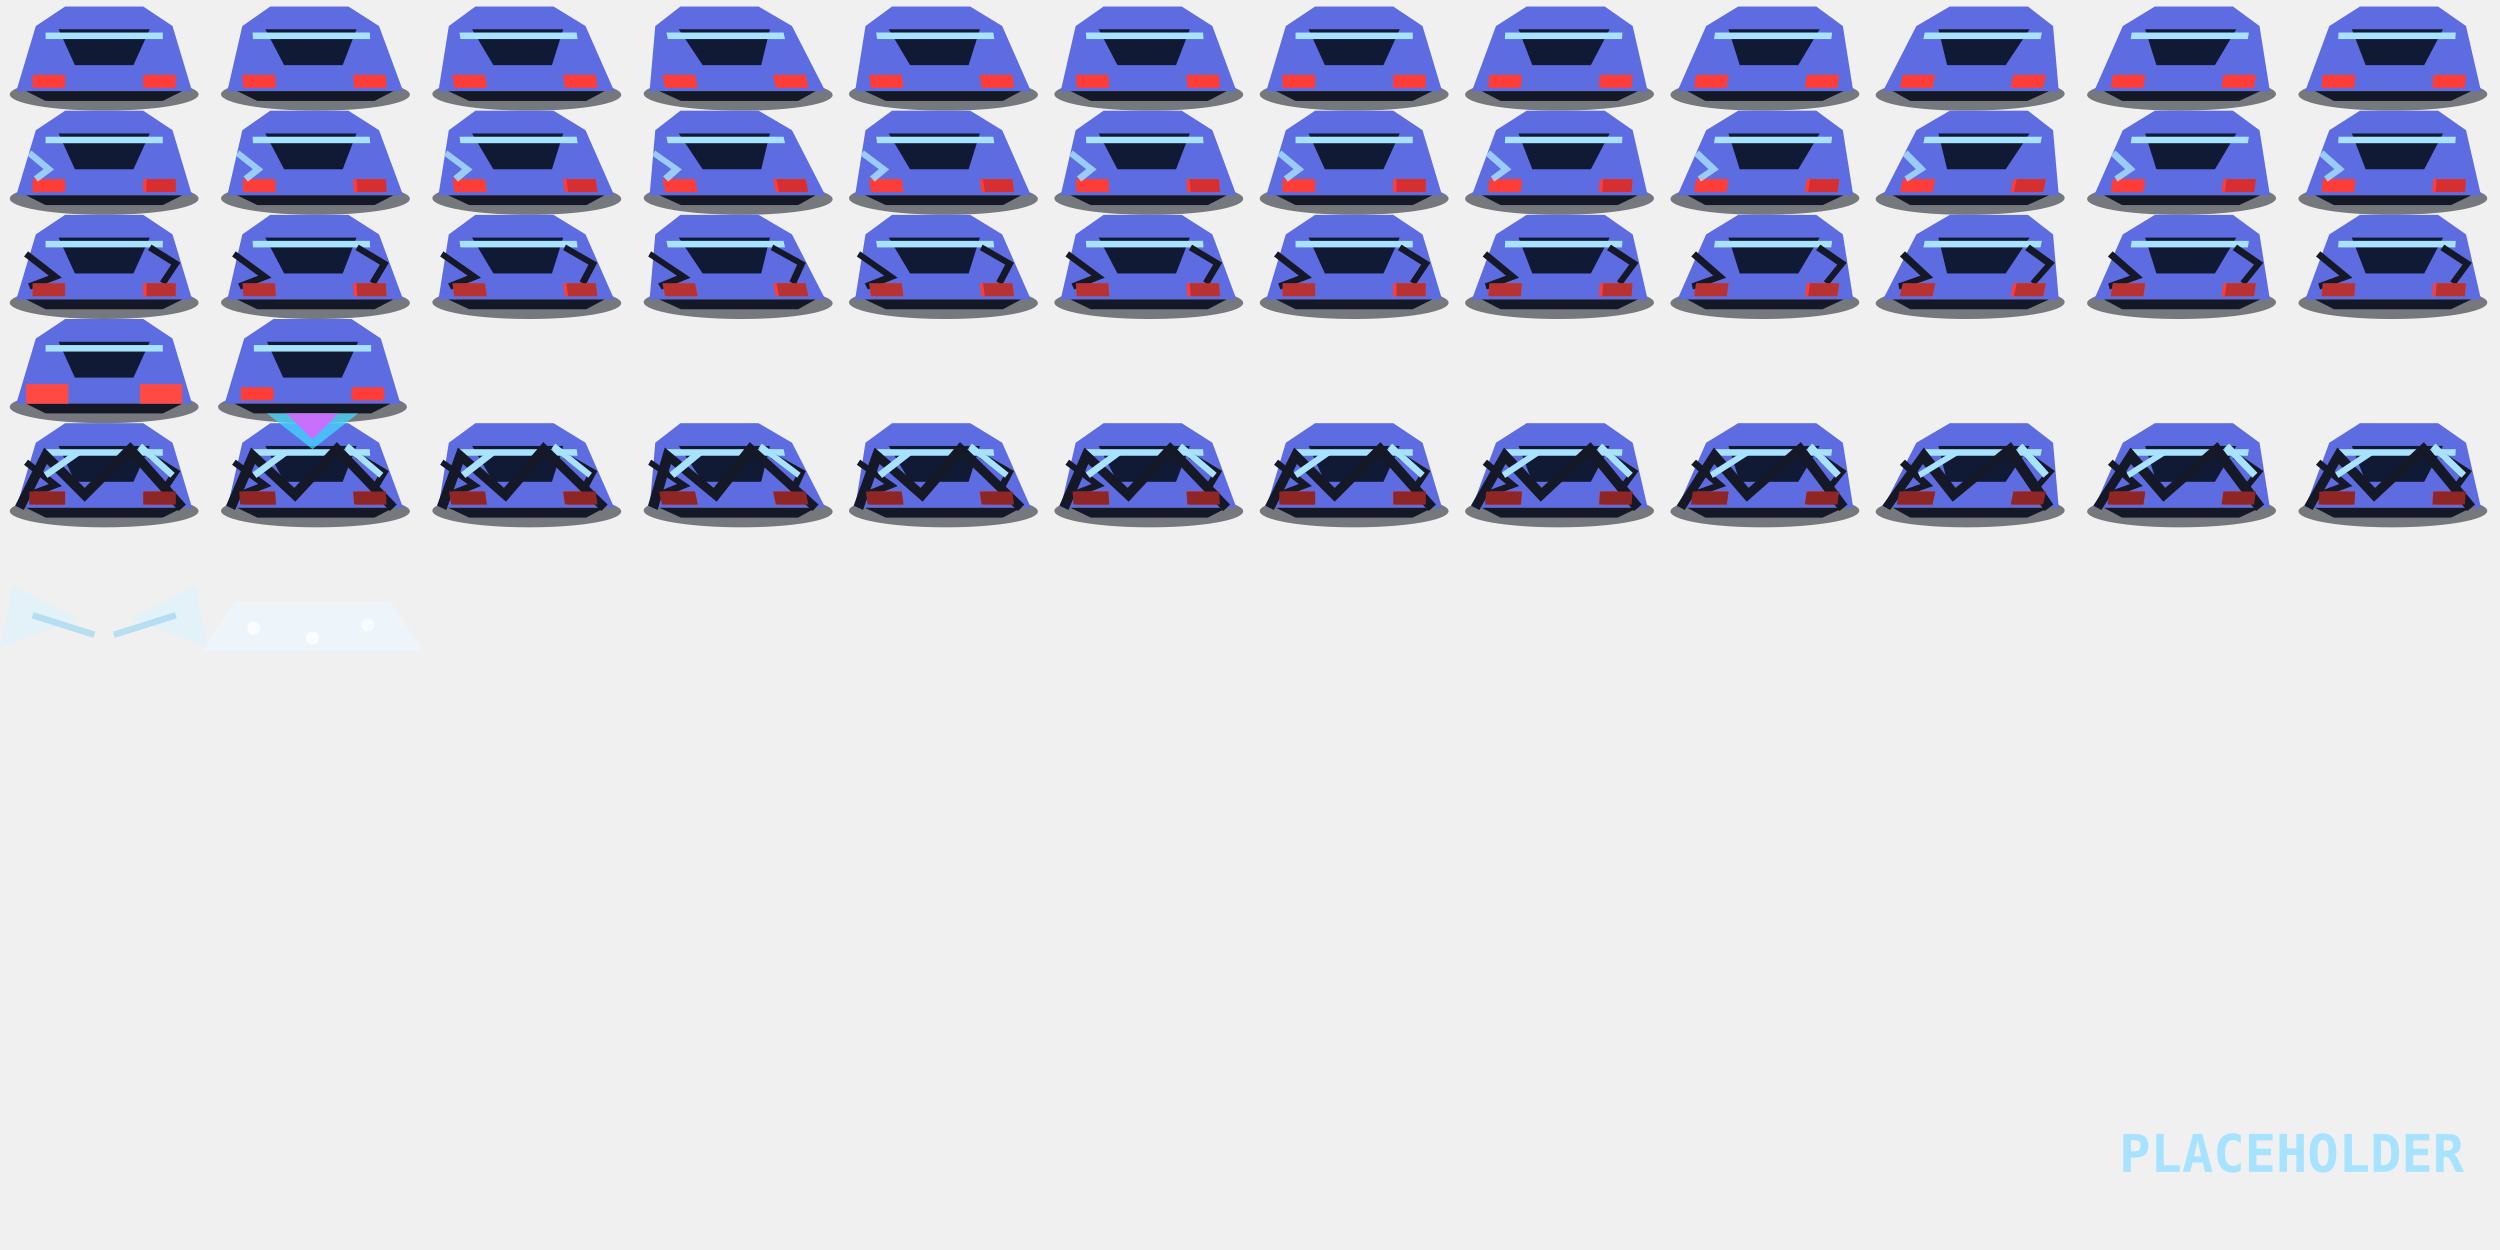
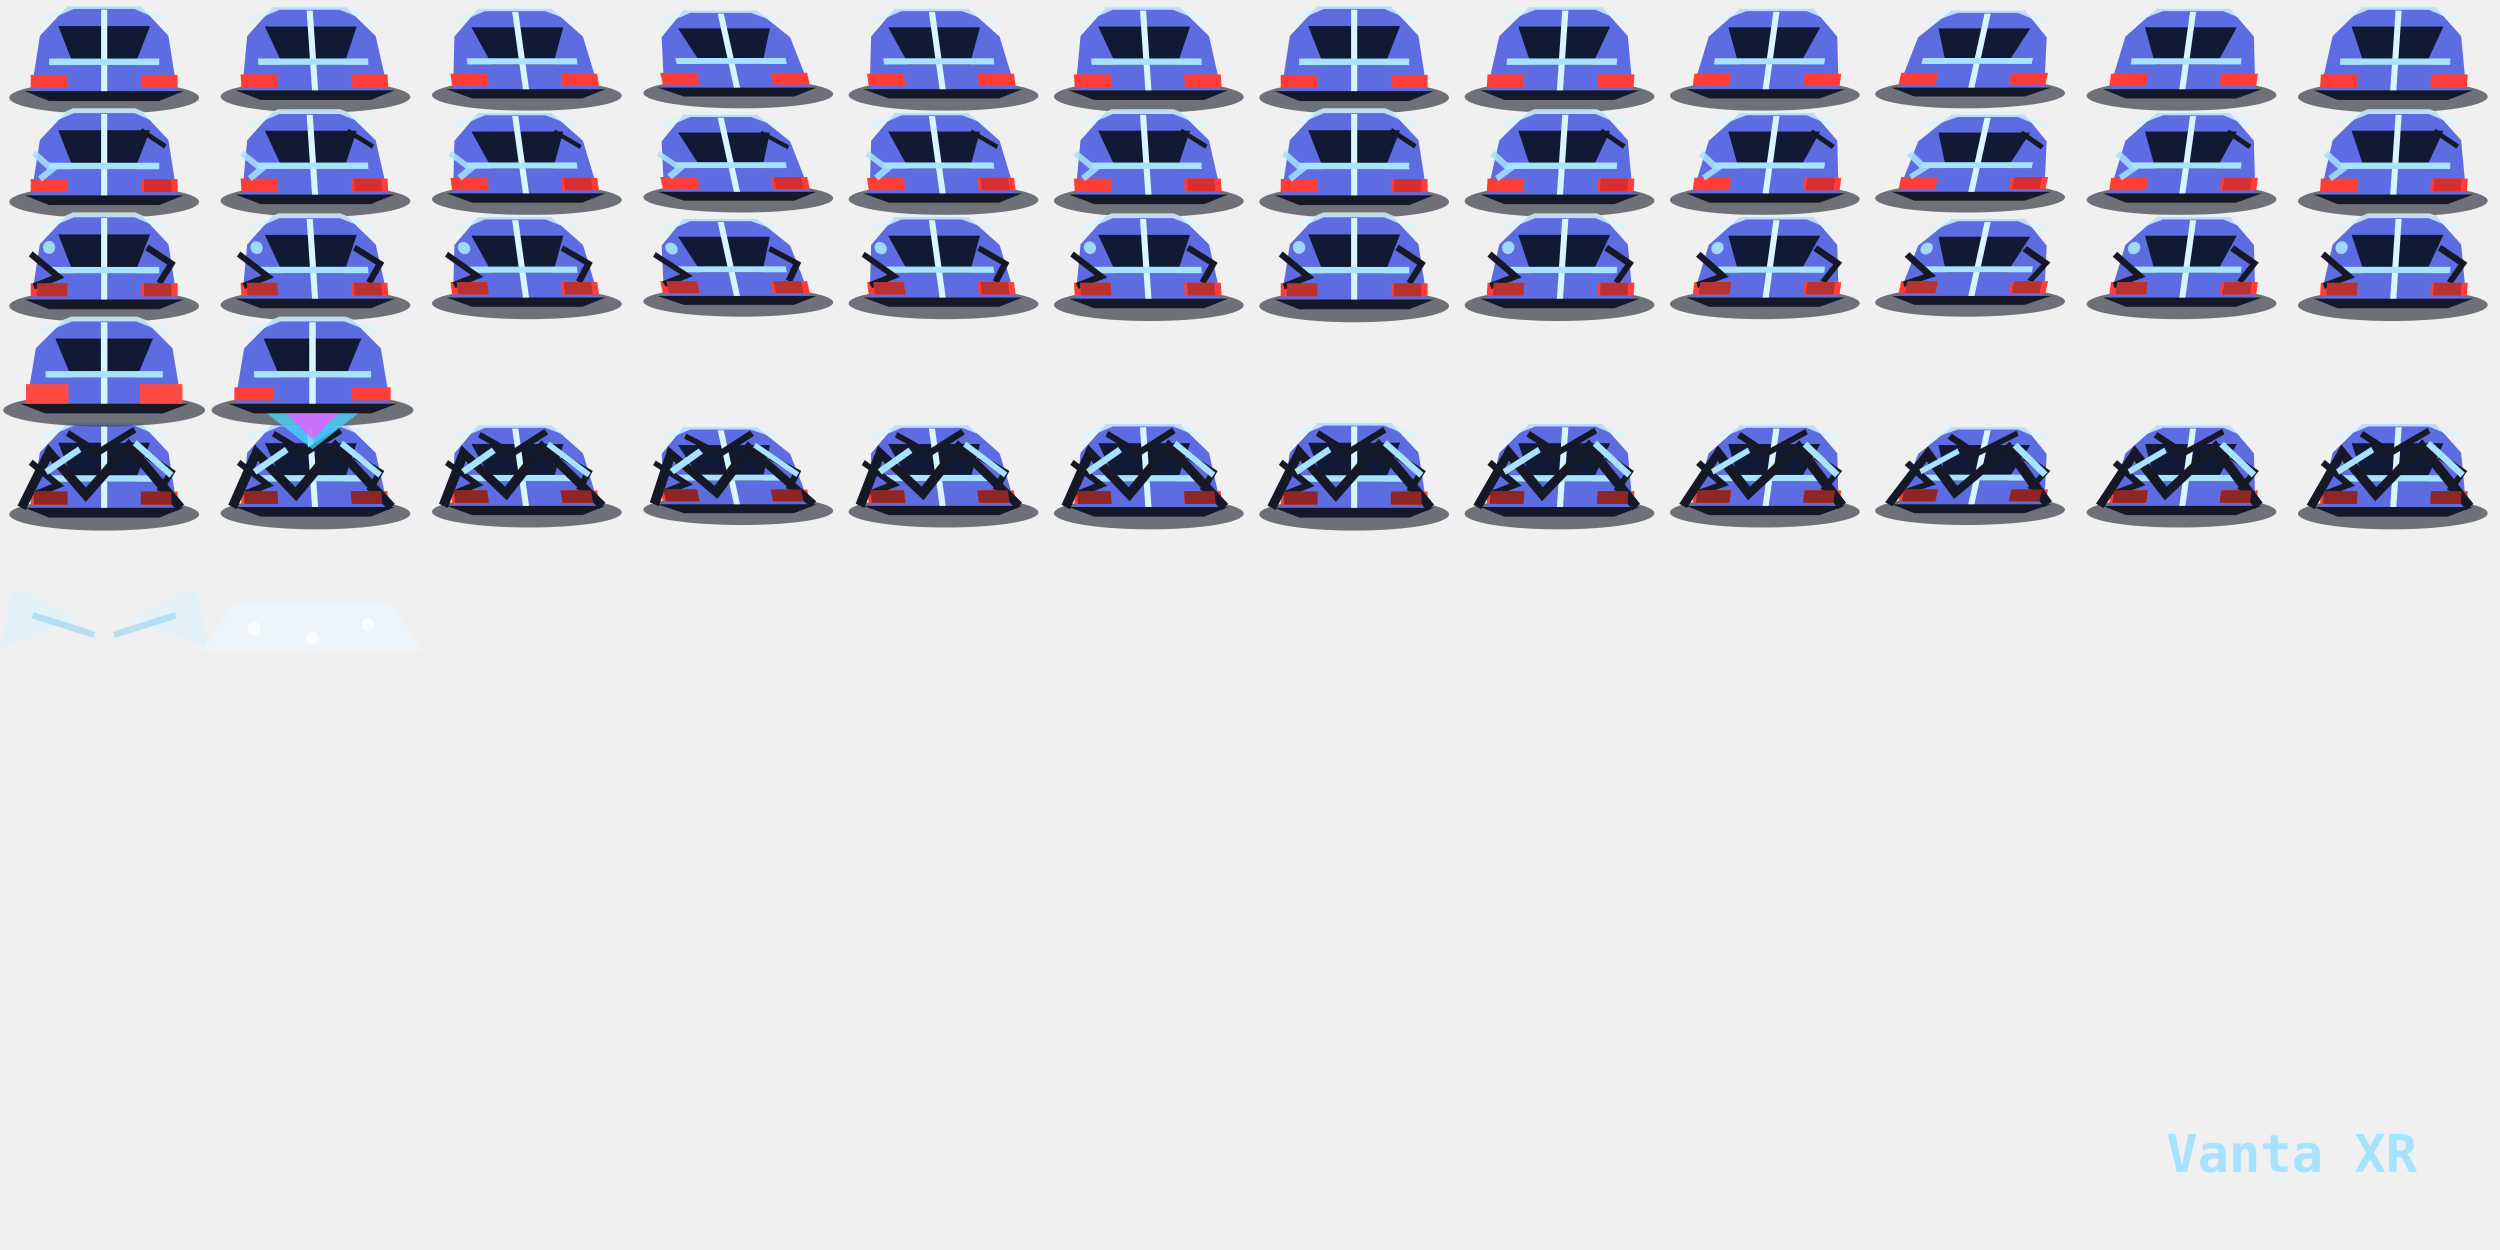
- <svg xmlns="http://www.w3.org/2000/svg" width="768" height="384" viewBox="0 0 768 384" role="img" aria-label="VibeGear2 placeholder art">
+ <svg xmlns="http://www.w3.org/2000/svg" width="768" height="384" viewBox="0 0 768 384" role="img" aria-label="Vanta XR production car sprite sheet">
  <rect width="768" height="384" fill="none" />
  <defs>
    <g id="shadow">
-       <ellipse cx="0" cy="13" rx="29" ry="5" fill="#10151f" opacity="0.55" />
+       <ellipse cx="0" cy="14" rx="31" ry="5" fill="#10151f" opacity="0.58" />
    </g>
    <g id="clean">
-       <path d="M-27 12 L27 12 L21 -8 L12 -14 L-12 -14 L-21 -8 Z" fill="#5d6ce1" />
-       <path d="M-14 -7 L14 -7 L9 4 L-9 4 Z" fill="#101a34" />
-       <path d="M-22 7 L-12 7 L-12 11 L-22 11 Z" fill="#ff3d38" />
-       <path d="M12 7 L22 7 L22 11 L12 11 Z" fill="#ff3d38" />
-       <path d="M-24 12 L-18 15 L18 15 L24 12 Z" fill="#141827" />
-       <path d="M-18 -5 L18 -5" stroke="#a7e3ff" stroke-width="2" />
+       <path d="M-24 13 L24 13 L21 -5 L12 -14 L-12 -14 L-21 -5 Z" fill="#5d6ce1" />
+       <path d="M-15 -8 L15 -8 L10 4 L-10 4 Z" fill="#101a34" />
+       <path d="M-9 -7 L9 -7 L6 3 L-6 3 Z" fill="#101a34" opacity="0.8" />
+       <path d="M-24 7 L-12 7 L-12 11 L-24 11 Z" fill="#ff3d38" />
+       <path d="M12 7 L24 7 L24 11 L12 11 Z" fill="#ff3d38" />
+       <path d="M-26 12 L-18 15 L18 15 L26 12 Z" fill="#141827" />
+       <path d="M0 -13 L0 12" stroke="#d9f5ff" stroke-width="2" />
+       <path d="M-18 3 L18 3" stroke="#a7e3ff" stroke-width="2" />
+       <path d="M-20 -10 L-10 -14 L10 -14 L20 -10" fill="none" stroke="#d9f5ff" stroke-width="1.5" opacity="0.8" />
    </g>
    <g id="dented">
      <use href="#clean" />
-       <path d="M-23 -1 L-17 4 L-21 7" fill="none" stroke="#a7e3ff" stroke-width="2" opacity="0.8" />
+       <path d="M-23 -1 L-17 4 L-21 7" fill="none" stroke="#a7e3ff" stroke-width="2" opacity="0.85" />
+       <path d="M12 -8 L20 -3" stroke="#141827" stroke-width="1.5" />
      <rect x="13" y="7" width="9" height="4" fill="#d72f31" />
    </g>
    <g id="battered">
      <use href="#clean" />
      <path d="M-24 -2 L-15 5 L-23 8" fill="none" stroke="#141827" stroke-width="2" />
      <path d="M14 -4 L22 1 L18 7" fill="none" stroke="#141827" stroke-width="2" />
+       <circle cx="-18" cy="-4" r="2" fill="#a7e3ff" opacity="0.9" />
      <rect x="-22" y="7" width="10" height="4" fill="#b83232" />
      <rect x="13" y="7" width="9" height="4" fill="#b83232" />
    </g>
    <g id="totaled">
      <use href="#battered" />
-       <path d="M-26 12 L-18 -4 L-6 8 L8 -6 L24 12" fill="none" stroke="#141827" stroke-width="3" />
-       <path d="M-18 2 L-8 -5 M11 -7 L21 2" stroke="#a7e3ff" stroke-width="2" />
+       <path d="M-27 12 L-18 -5 L-6 8 L8 -7 L25 12" fill="none" stroke="#141827" stroke-width="3" />
+       <path d="M-19 1 L-8 -6 M10 -8 L22 2" stroke="#a7e3ff" stroke-width="2" />
+       <path d="M-12 -11 L-2 -5 L10 -12" fill="none" stroke="#141827" stroke-width="2" />
      <rect x="-23" y="7" width="11" height="4" fill="#8f2626" />
      <rect x="12" y="7" width="10" height="4" fill="#8f2626" />
    </g>
    <g id="brake">
      <use href="#clean" />
      <rect x="-24" y="6" width="13" height="6" fill="#ff4a44" />
      <rect x="11" y="6" width="13" height="6" fill="#ff4a44" />
    </g>
    <g id="nitro">
      <use href="#clean" />
      <path d="M-14 15 L0 26 L14 15 Z" fill="#44d7ff" opacity="0.75" />
      <path d="M-8 15 L0 23 L8 15 Z" fill="#e75cff" opacity="0.8" />
    </g>
    <g id="wet-trail">
      <path d="M-28 4 L-8 14 L-32 23 Z" fill="#d8f4ff" opacity="0.55" />
      <path d="M28 4 L8 14 L32 23 Z" fill="#d8f4ff" opacity="0.55" />
      <path d="M-22 13 L-3 19 M22 13 L3 19" stroke="#9fd7ef" stroke-width="2" opacity="0.7" />
    </g>
    <g id="snow-trail">
      <path d="M-24 9 L24 9 L34 24 L-34 24 Z" fill="#edf7ff" opacity="0.64" />
      <circle cx="-18" cy="17" r="2" fill="#ffffff" opacity="0.7" />
      <circle cx="0" cy="20" r="2" fill="#ffffff" opacity="0.7" />
      <circle cx="17" cy="16" r="2" fill="#ffffff" opacity="0.7" />
    </g>
  </defs>
-   <g transform="translate(32 16) skewX(0)">
-     <use href="#shadow" />
-     <use href="#clean" />
-   </g>
-   <g transform="translate(96 16) skewX(4)">
-     <use href="#shadow" />
-     <use href="#clean" />
-   </g>
-   <g transform="translate(160 16) skewX(8)">
-     <use href="#shadow" />
-     <use href="#clean" />
-   </g>
-   <g transform="translate(224 16) skewX(12)">
-     <use href="#shadow" />
-     <use href="#clean" />
-   </g>
-   <g transform="translate(288 16) skewX(8)">
-     <use href="#shadow" />
-     <use href="#clean" />
-   </g>
-   <g transform="translate(352 16) skewX(4)">
-     <use href="#shadow" />
-     <use href="#clean" />
-   </g>
-   <g transform="translate(416 16) skewX(0)">
-     <use href="#shadow" />
-     <use href="#clean" />
-   </g>
-   <g transform="translate(480 16) skewX(-4)">
-     <use href="#shadow" />
-     <use href="#clean" />
-   </g>
-   <g transform="translate(544 16) skewX(-8)">
-     <use href="#shadow" />
-     <use href="#clean" />
-   </g>
-   <g transform="translate(608 16) skewX(-12)">
-     <use href="#shadow" />
-     <use href="#clean" />
-   </g>
-   <g transform="translate(672 16) skewX(-8)">
-     <use href="#shadow" />
-     <use href="#clean" />
-   </g>
-   <g transform="translate(736 16) skewX(-4)">
-     <use href="#shadow" />
-     <use href="#clean" />
-   </g>
-   <g transform="translate(32 48) skewX(0)">
-     <use href="#shadow" />
-     <use href="#dented" />
-   </g>
-   <g transform="translate(96 48) skewX(4)">
-     <use href="#shadow" />
-     <use href="#dented" />
-   </g>
-   <g transform="translate(160 48) skewX(8)">
-     <use href="#shadow" />
-     <use href="#dented" />
-   </g>
-   <g transform="translate(224 48) skewX(12)">
-     <use href="#shadow" />
-     <use href="#dented" />
-   </g>
-   <g transform="translate(288 48) skewX(8)">
-     <use href="#shadow" />
-     <use href="#dented" />
-   </g>
-   <g transform="translate(352 48) skewX(4)">
-     <use href="#shadow" />
-     <use href="#dented" />
-   </g>
-   <g transform="translate(416 48) skewX(0)">
-     <use href="#shadow" />
-     <use href="#dented" />
-   </g>
-   <g transform="translate(480 48) skewX(-4)">
-     <use href="#shadow" />
-     <use href="#dented" />
-   </g>
-   <g transform="translate(544 48) skewX(-8)">
-     <use href="#shadow" />
-     <use href="#dented" />
-   </g>
-   <g transform="translate(608 48) skewX(-12)">
-     <use href="#shadow" />
-     <use href="#dented" />
-   </g>
-   <g transform="translate(672 48) skewX(-8)">
-     <use href="#shadow" />
-     <use href="#dented" />
-   </g>
-   <g transform="translate(736 48) skewX(-4)">
-     <use href="#shadow" />
-     <use href="#dented" />
-   </g>
-   <g transform="translate(32 80) skewX(0)">
-     <use href="#shadow" />
-     <use href="#battered" />
-   </g>
-   <g transform="translate(96 80) skewX(4)">
-     <use href="#shadow" />
-     <use href="#battered" />
-   </g>
-   <g transform="translate(160 80) skewX(8)">
-     <use href="#shadow" />
-     <use href="#battered" />
-   </g>
-   <g transform="translate(224 80) skewX(12)">
-     <use href="#shadow" />
-     <use href="#battered" />
-   </g>
-   <g transform="translate(288 80) skewX(8)">
-     <use href="#shadow" />
-     <use href="#battered" />
-   </g>
-   <g transform="translate(352 80) skewX(4)">
-     <use href="#shadow" />
-     <use href="#battered" />
-   </g>
-   <g transform="translate(416 80) skewX(0)">
-     <use href="#shadow" />
-     <use href="#battered" />
-   </g>
-   <g transform="translate(480 80) skewX(-4)">
-     <use href="#shadow" />
-     <use href="#battered" />
-   </g>
-   <g transform="translate(544 80) skewX(-8)">
-     <use href="#shadow" />
-     <use href="#battered" />
-   </g>
-   <g transform="translate(608 80) skewX(-12)">
-     <use href="#shadow" />
-     <use href="#battered" />
-   </g>
-   <g transform="translate(672 80) skewX(-8)">
-     <use href="#shadow" />
-     <use href="#battered" />
-   </g>
-   <g transform="translate(736 80) skewX(-4)">
-     <use href="#shadow" />
-     <use href="#battered" />
-   </g>
-   <g transform="translate(32 144) skewX(0)">
-     <use href="#shadow" />
-     <use href="#totaled" />
-   </g>
-   <g transform="translate(96 144) skewX(4)">
-     <use href="#shadow" />
-     <use href="#totaled" />
-   </g>
-   <g transform="translate(160 144) skewX(8)">
-     <use href="#shadow" />
-     <use href="#totaled" />
-   </g>
-   <g transform="translate(224 144) skewX(12)">
-     <use href="#shadow" />
-     <use href="#totaled" />
-   </g>
-   <g transform="translate(288 144) skewX(8)">
-     <use href="#shadow" />
-     <use href="#totaled" />
-   </g>
-   <g transform="translate(352 144) skewX(4)">
-     <use href="#shadow" />
-     <use href="#totaled" />
-   </g>
-   <g transform="translate(416 144) skewX(0)">
-     <use href="#shadow" />
-     <use href="#totaled" />
-   </g>
-   <g transform="translate(480 144) skewX(-4)">
-     <use href="#shadow" />
-     <use href="#totaled" />
-   </g>
-   <g transform="translate(544 144) skewX(-8)">
-     <use href="#shadow" />
-     <use href="#totaled" />
-   </g>
-   <g transform="translate(608 144) skewX(-12)">
-     <use href="#shadow" />
-     <use href="#totaled" />
-   </g>
-   <g transform="translate(672 144) skewX(-8)">
-     <use href="#shadow" />
-     <use href="#totaled" />
-   </g>
-   <g transform="translate(736 144) skewX(-4)">
+   <g transform="translate(32 16) scale(0.94 1) skewX(0)">
+     <use href="#shadow" />
+     <use href="#clean" />
+   </g>
+   <g transform="translate(96 16) scale(0.94 0.98) skewX(4)">
+     <use href="#shadow" />
+     <use href="#clean" />
+   </g>
+   <g transform="translate(160 16) scale(0.94 0.95) skewX(8)">
+     <use href="#shadow" />
+     <use href="#clean" />
+   </g>
+   <g transform="translate(224 16) scale(0.94 0.91) skewX(12)">
+     <use href="#shadow" />
+     <use href="#clean" />
+   </g>
+   <g transform="translate(288 16) scale(0.94 0.95) skewX(8)">
+     <use href="#shadow" />
+     <use href="#clean" />
+   </g>
+   <g transform="translate(352 16) scale(0.94 0.98) skewX(4)">
+     <use href="#shadow" />
+     <use href="#clean" />
+   </g>
+   <g transform="translate(416 16) scale(0.94 1) skewX(0)">
+     <use href="#shadow" />
+     <use href="#clean" />
+   </g>
+   <g transform="translate(480 16) scale(0.94 0.98) skewX(-4)">
+     <use href="#shadow" />
+     <use href="#clean" />
+   </g>
+   <g transform="translate(544 16) scale(0.94 0.95) skewX(-8)">
+     <use href="#shadow" />
+     <use href="#clean" />
+   </g>
+   <g transform="translate(608 16) scale(0.94 0.91) skewX(-12)">
+     <use href="#shadow" />
+     <use href="#clean" />
+   </g>
+   <g transform="translate(672 16) scale(0.94 0.95) skewX(-8)">
+     <use href="#shadow" />
+     <use href="#clean" />
+   </g>
+   <g transform="translate(736 16) scale(0.94 0.98) skewX(-4)">
+     <use href="#shadow" />
+     <use href="#clean" />
+   </g>
+   <g transform="translate(32 48) scale(0.94 1) skewX(0)">
+     <use href="#shadow" />
+     <use href="#dented" />
+   </g>
+   <g transform="translate(96 48) scale(0.94 0.98) skewX(4)">
+     <use href="#shadow" />
+     <use href="#dented" />
+   </g>
+   <g transform="translate(160 48) scale(0.94 0.95) skewX(8)">
+     <use href="#shadow" />
+     <use href="#dented" />
+   </g>
+   <g transform="translate(224 48) scale(0.94 0.91) skewX(12)">
+     <use href="#shadow" />
+     <use href="#dented" />
+   </g>
+   <g transform="translate(288 48) scale(0.94 0.95) skewX(8)">
+     <use href="#shadow" />
+     <use href="#dented" />
+   </g>
+   <g transform="translate(352 48) scale(0.94 0.98) skewX(4)">
+     <use href="#shadow" />
+     <use href="#dented" />
+   </g>
+   <g transform="translate(416 48) scale(0.94 1) skewX(0)">
+     <use href="#shadow" />
+     <use href="#dented" />
+   </g>
+   <g transform="translate(480 48) scale(0.94 0.98) skewX(-4)">
+     <use href="#shadow" />
+     <use href="#dented" />
+   </g>
+   <g transform="translate(544 48) scale(0.94 0.95) skewX(-8)">
+     <use href="#shadow" />
+     <use href="#dented" />
+   </g>
+   <g transform="translate(608 48) scale(0.94 0.91) skewX(-12)">
+     <use href="#shadow" />
+     <use href="#dented" />
+   </g>
+   <g transform="translate(672 48) scale(0.94 0.95) skewX(-8)">
+     <use href="#shadow" />
+     <use href="#dented" />
+   </g>
+   <g transform="translate(736 48) scale(0.94 0.98) skewX(-4)">
+     <use href="#shadow" />
+     <use href="#dented" />
+   </g>
+   <g transform="translate(32 80) scale(0.94 1) skewX(0)">
+     <use href="#shadow" />
+     <use href="#battered" />
+   </g>
+   <g transform="translate(96 80) scale(0.94 0.98) skewX(4)">
+     <use href="#shadow" />
+     <use href="#battered" />
+   </g>
+   <g transform="translate(160 80) scale(0.94 0.95) skewX(8)">
+     <use href="#shadow" />
+     <use href="#battered" />
+   </g>
+   <g transform="translate(224 80) scale(0.94 0.91) skewX(12)">
+     <use href="#shadow" />
+     <use href="#battered" />
+   </g>
+   <g transform="translate(288 80) scale(0.94 0.95) skewX(8)">
+     <use href="#shadow" />
+     <use href="#battered" />
+   </g>
+   <g transform="translate(352 80) scale(0.94 0.98) skewX(4)">
+     <use href="#shadow" />
+     <use href="#battered" />
+   </g>
+   <g transform="translate(416 80) scale(0.94 1) skewX(0)">
+     <use href="#shadow" />
+     <use href="#battered" />
+   </g>
+   <g transform="translate(480 80) scale(0.94 0.98) skewX(-4)">
+     <use href="#shadow" />
+     <use href="#battered" />
+   </g>
+   <g transform="translate(544 80) scale(0.94 0.95) skewX(-8)">
+     <use href="#shadow" />
+     <use href="#battered" />
+   </g>
+   <g transform="translate(608 80) scale(0.94 0.91) skewX(-12)">
+     <use href="#shadow" />
+     <use href="#battered" />
+   </g>
+   <g transform="translate(672 80) scale(0.94 0.95) skewX(-8)">
+     <use href="#shadow" />
+     <use href="#battered" />
+   </g>
+   <g transform="translate(736 80) scale(0.94 0.98) skewX(-4)">
+     <use href="#shadow" />
+     <use href="#battered" />
+   </g>
+   <g transform="translate(32 144) scale(0.94 1) skewX(0)">
+     <use href="#shadow" />
+     <use href="#totaled" />
+   </g>
+   <g transform="translate(96 144) scale(0.94 0.98) skewX(4)">
+     <use href="#shadow" />
+     <use href="#totaled" />
+   </g>
+   <g transform="translate(160 144) scale(0.94 0.95) skewX(8)">
+     <use href="#shadow" />
+     <use href="#totaled" />
+   </g>
+   <g transform="translate(224 144) scale(0.94 0.91) skewX(12)">
+     <use href="#shadow" />
+     <use href="#totaled" />
+   </g>
+   <g transform="translate(288 144) scale(0.94 0.95) skewX(8)">
+     <use href="#shadow" />
+     <use href="#totaled" />
+   </g>
+   <g transform="translate(352 144) scale(0.94 0.98) skewX(4)">
+     <use href="#shadow" />
+     <use href="#totaled" />
+   </g>
+   <g transform="translate(416 144) scale(0.94 1) skewX(0)">
+     <use href="#shadow" />
+     <use href="#totaled" />
+   </g>
+   <g transform="translate(480 144) scale(0.94 0.98) skewX(-4)">
+     <use href="#shadow" />
+     <use href="#totaled" />
+   </g>
+   <g transform="translate(544 144) scale(0.94 0.95) skewX(-8)">
+     <use href="#shadow" />
+     <use href="#totaled" />
+   </g>
+   <g transform="translate(608 144) scale(0.94 0.91) skewX(-12)">
+     <use href="#shadow" />
+     <use href="#totaled" />
+   </g>
+   <g transform="translate(672 144) scale(0.94 0.95) skewX(-8)">
+     <use href="#shadow" />
+     <use href="#totaled" />
+   </g>
+   <g transform="translate(736 144) scale(0.94 0.98) skewX(-4)">
    <use href="#shadow" />
    <use href="#totaled" />
  </g>
  <g transform="translate(32 112)">
    <use href="#shadow" />
    <use href="#brake" />
  </g>
  <g transform="translate(96 112)">
    <use href="#shadow" />
    <use href="#nitro" />
  </g>
  <g transform="translate(32 176)">
    <use href="#wet-trail" />
  </g>
  <g transform="translate(96 176)">
    <use href="#snow-trail" />
  </g>
-   <text x="704" y="360" text-anchor="middle" font-family="monospace" font-size="16" font-weight="700" fill="#a7e3ff">PLACEHOLDER</text>
+   <text x="704" y="360" text-anchor="middle" font-family="monospace" font-size="16" font-weight="700" fill="#a7e3ff">Vanta XR</text>
</svg>
